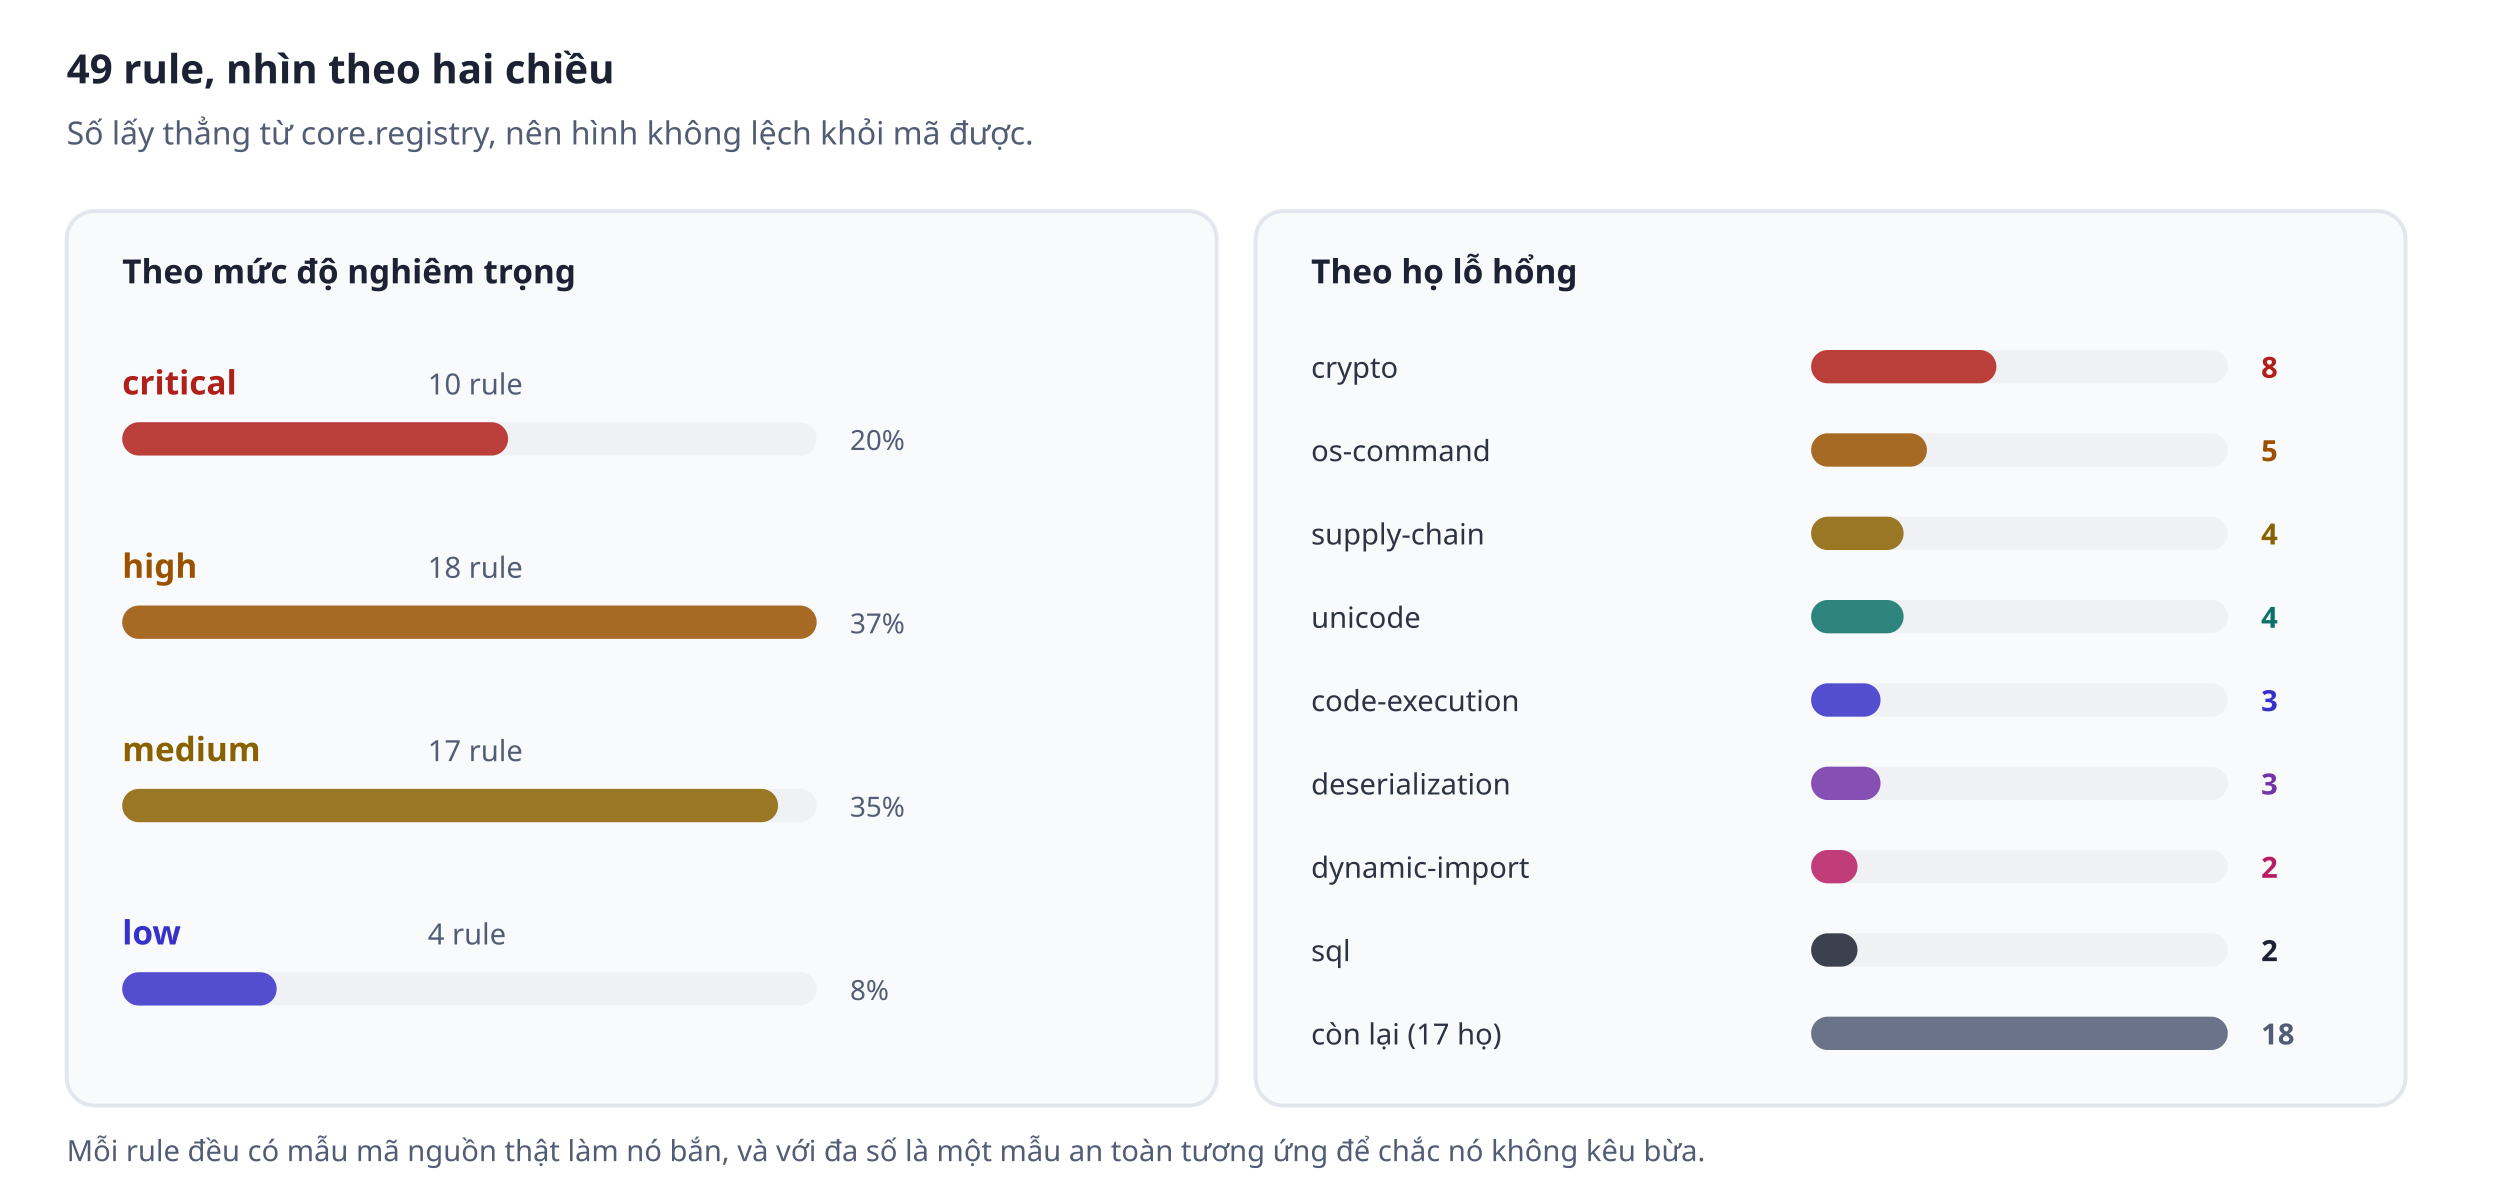
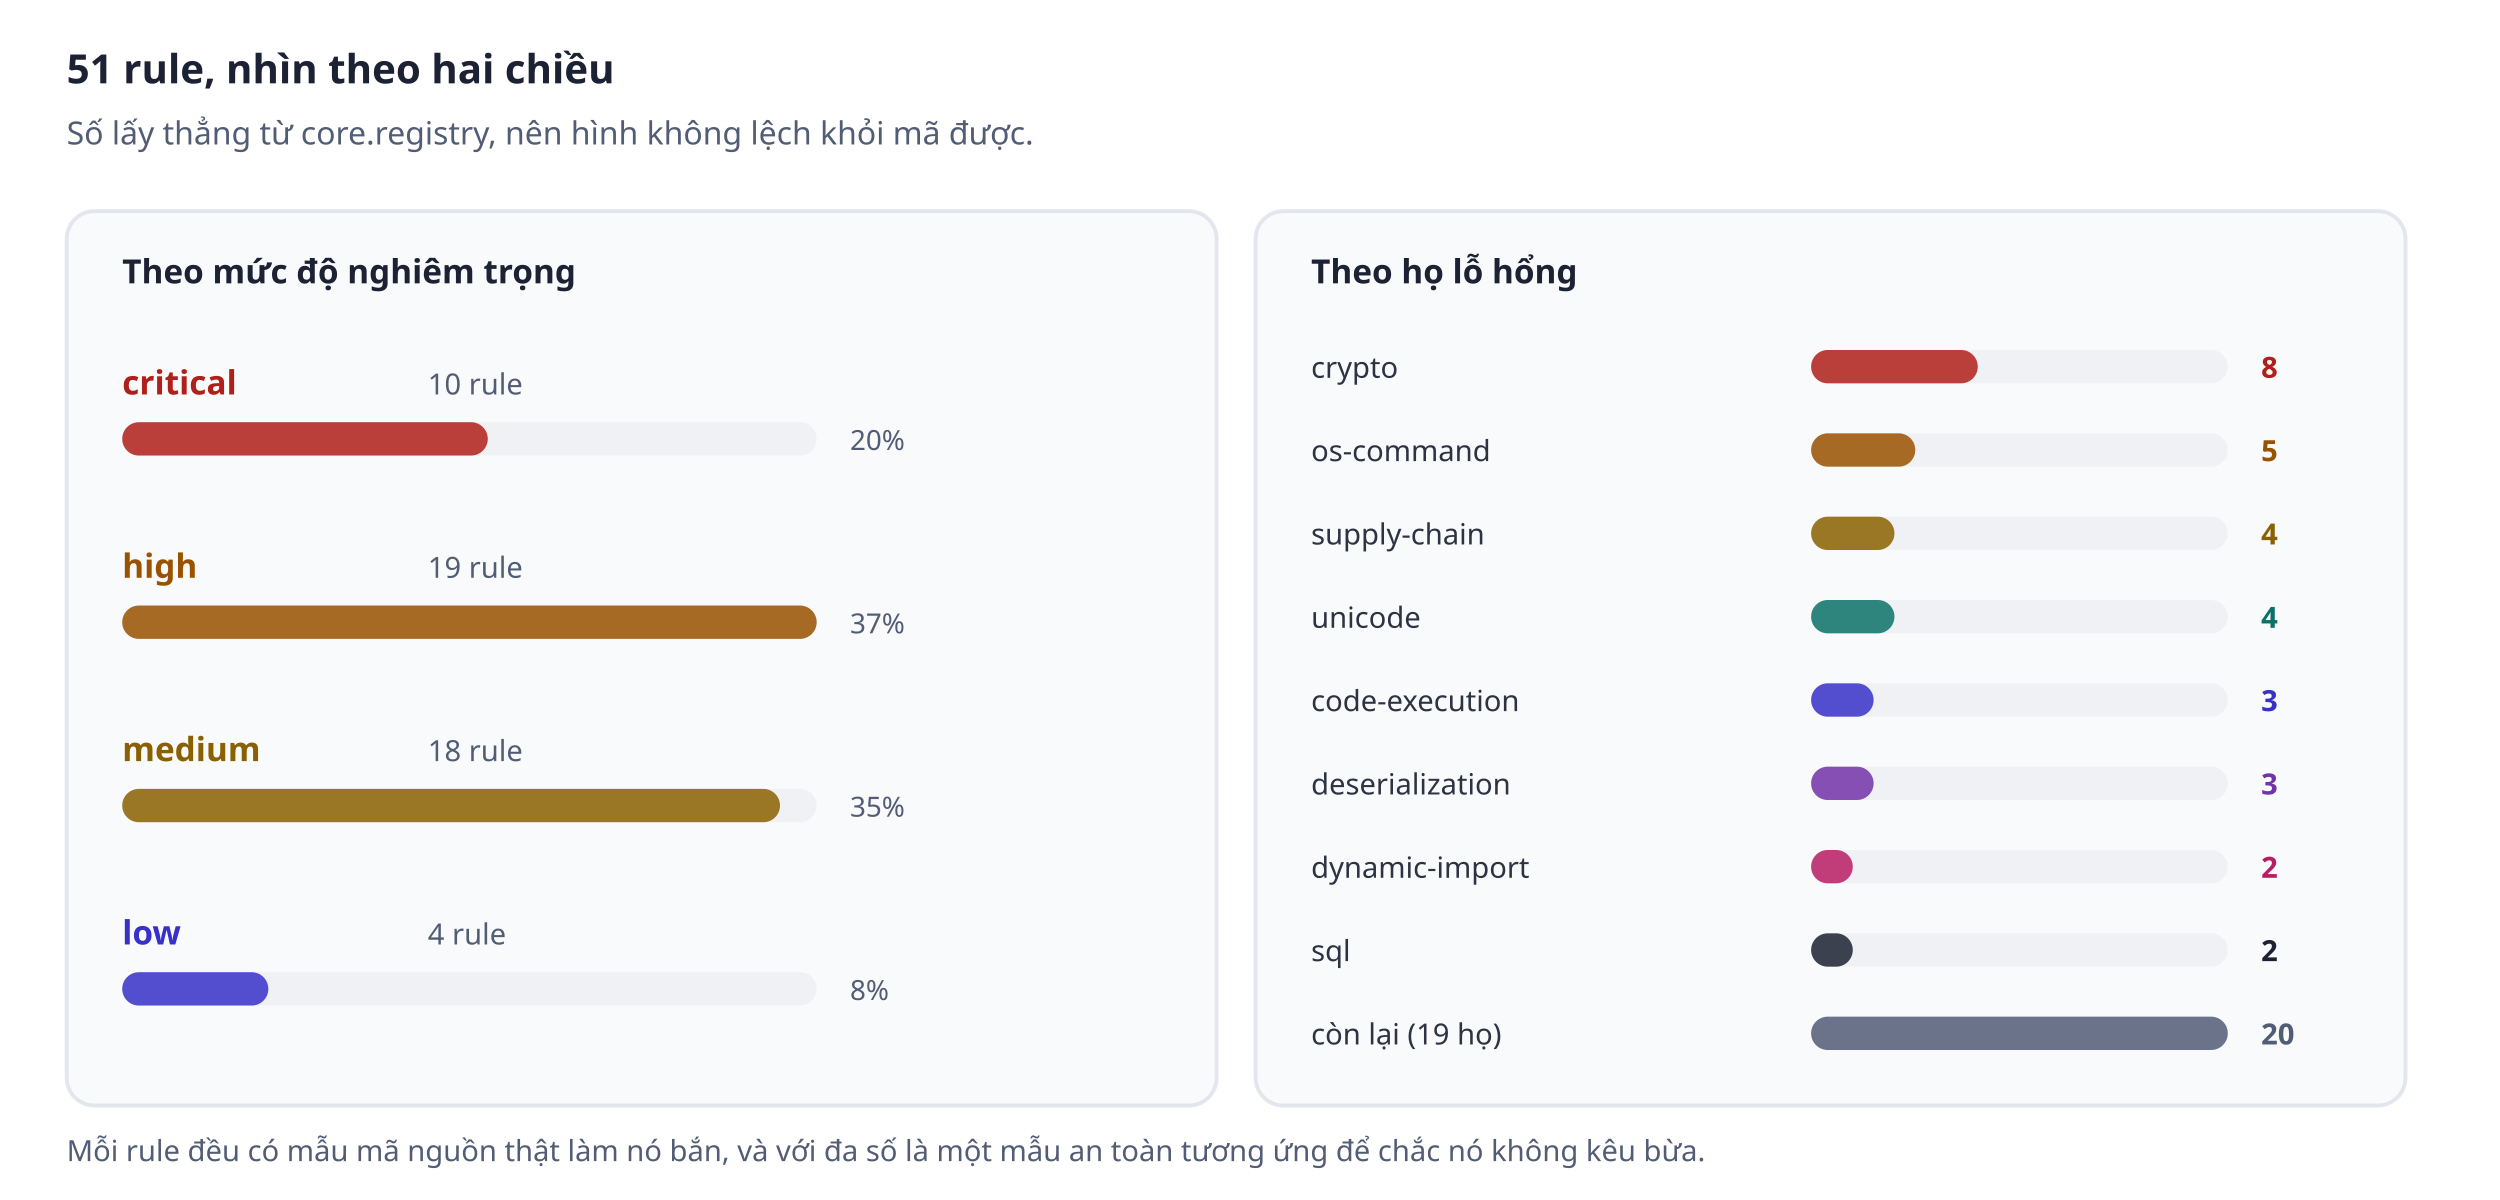
<svg xmlns="http://www.w3.org/2000/svg" viewBox="0 0 900 432" width="900" height="432" role="img">
  <defs>
    <marker id="alight" viewBox="0 0 10 10" refX="9" refY="5" markerWidth="6" markerHeight="6" orient="auto-start-reverse">
      <path d="M 0 0 L 10 5 L 0 10 z" fill="#525d75" opacity="0.75" />
    </marker>
  </defs>
-   <text x="24" y="30" font-family="Segoe UI, system-ui, -apple-system, sans-serif" font-size="14.5" fill="#1c2233" text-anchor="start" font-weight="700">49 rule, nhìn theo hai chiều</text>
+   <text x="24" y="30" font-family="Segoe UI, system-ui, -apple-system, sans-serif" font-size="14.5" fill="#1c2233" text-anchor="start" font-weight="700">51 rule, nhìn theo hai chiều</text>
  <text x="24" y="52" font-family="Segoe UI, system-ui, -apple-system, sans-serif" font-size="11.5" fill="#525d75" text-anchor="start" font-weight="400">Số lấy thẳng từ core.registry, nên hình không lệch khỏi mã được.</text>
  <rect x="24" y="76" width="414" height="322" rx="10" fill="#c9cfdd" opacity="0.11" />
  <rect x="24" y="76" width="414" height="322" rx="10" fill="none" stroke="#c9cfdd" stroke-width="1.4" opacity="0.50" />
  <text x="44" y="102" font-family="Segoe UI, system-ui, -apple-system, sans-serif" font-size="12" fill="#1c2233" text-anchor="start" font-weight="700">Theo mức độ nghiêm trọng</text>
  <text x="44" y="142" font-family="Segoe UI, system-ui, -apple-system, sans-serif" font-size="12" fill="#b0201a" text-anchor="start" font-weight="700">critical</text>
  <text x="154" y="142" font-family="Segoe UI, system-ui, -apple-system, sans-serif" font-size="10.5" fill="#525d75" text-anchor="start" font-weight="400">10 rule</text>
  <rect x="44" y="152" width="250" height="12" rx="6.0" fill="#c9cfdd" opacity="0.20" />
-   <rect x="44" y="152" width="138.9" height="12" rx="6" fill="#b0201a" opacity="0.85" />
+   <rect x="44" y="152" width="131.6" height="12" rx="6" fill="#b0201a" opacity="0.85" />
  <text x="306" y="162" font-family="Segoe UI, system-ui, -apple-system, sans-serif" font-size="10" fill="#525d75" text-anchor="start" font-weight="400">20%</text>
  <text x="44" y="208" font-family="Segoe UI, system-ui, -apple-system, sans-serif" font-size="12" fill="#9a5200" text-anchor="start" font-weight="700">high</text>
-   <text x="154" y="208" font-family="Segoe UI, system-ui, -apple-system, sans-serif" font-size="10.5" fill="#525d75" text-anchor="start" font-weight="400">18 rule</text>
+   <text x="154" y="208" font-family="Segoe UI, system-ui, -apple-system, sans-serif" font-size="10.5" fill="#525d75" text-anchor="start" font-weight="400">19 rule</text>
  <rect x="44" y="218" width="250" height="12" rx="6.0" fill="#c9cfdd" opacity="0.20" />
  <rect x="44" y="218" width="250" height="12" rx="6" fill="#9a5200" opacity="0.85" />
  <text x="306" y="228" font-family="Segoe UI, system-ui, -apple-system, sans-serif" font-size="10" fill="#525d75" text-anchor="start" font-weight="400">37%</text>
  <text x="44" y="274" font-family="Segoe UI, system-ui, -apple-system, sans-serif" font-size="12" fill="#8a6100" text-anchor="start" font-weight="700">medium</text>
-   <text x="154" y="274" font-family="Segoe UI, system-ui, -apple-system, sans-serif" font-size="10.5" fill="#525d75" text-anchor="start" font-weight="400">17 rule</text>
+   <text x="154" y="274" font-family="Segoe UI, system-ui, -apple-system, sans-serif" font-size="10.5" fill="#525d75" text-anchor="start" font-weight="400">18 rule</text>
  <rect x="44" y="284" width="250" height="12" rx="6.0" fill="#c9cfdd" opacity="0.20" />
-   <rect x="44" y="284" width="236.1" height="12" rx="6" fill="#8a6100" opacity="0.85" />
+   <rect x="44" y="284" width="236.8" height="12" rx="6" fill="#8a6100" opacity="0.85" />
  <text x="306" y="294" font-family="Segoe UI, system-ui, -apple-system, sans-serif" font-size="10" fill="#525d75" text-anchor="start" font-weight="400">35%</text>
  <text x="44" y="340" font-family="Segoe UI, system-ui, -apple-system, sans-serif" font-size="12" fill="#3730c9" text-anchor="start" font-weight="700">low</text>
  <text x="154" y="340" font-family="Segoe UI, system-ui, -apple-system, sans-serif" font-size="10.5" fill="#525d75" text-anchor="start" font-weight="400">4 rule</text>
  <rect x="44" y="350" width="250" height="12" rx="6.0" fill="#c9cfdd" opacity="0.20" />
-   <rect x="44" y="350" width="55.6" height="12" rx="6" fill="#3730c9" opacity="0.85" />
+   <rect x="44" y="350" width="52.6" height="12" rx="6" fill="#3730c9" opacity="0.85" />
  <text x="306" y="360" font-family="Segoe UI, system-ui, -apple-system, sans-serif" font-size="10" fill="#525d75" text-anchor="start" font-weight="400">8%</text>
  <rect x="452" y="76" width="414" height="322" rx="10" fill="#c9cfdd" opacity="0.11" />
  <rect x="452" y="76" width="414" height="322" rx="10" fill="none" stroke="#c9cfdd" stroke-width="1.4" opacity="0.50" />
  <text x="472" y="102" font-family="Segoe UI, system-ui, -apple-system, sans-serif" font-size="12" fill="#1c2233" text-anchor="start" font-weight="700">Theo họ lỗ hổng</text>
  <text x="472" y="136" font-family="Segoe UI, system-ui, -apple-system, sans-serif" font-size="10.5" fill="#1c2233" text-anchor="start" font-weight="400" opacity="0.92">crypto</text>
  <rect x="652" y="126" width="150" height="12" rx="6.0" fill="#c9cfdd" opacity="0.20" />
-   <rect x="652" y="126" width="66.7" height="12" rx="6" fill="#b0201a" opacity="0.85" />
+   <rect x="652" y="126" width="60" height="12" rx="6" fill="#b0201a" opacity="0.85" />
  <text x="814" y="136" font-family="Segoe UI, system-ui, -apple-system, sans-serif" font-size="10.5" fill="#b0201a" text-anchor="start" font-weight="700">8</text>
  <text x="472" y="166" font-family="Segoe UI, system-ui, -apple-system, sans-serif" font-size="10.5" fill="#1c2233" text-anchor="start" font-weight="400" opacity="0.92">os-command</text>
  <rect x="652" y="156" width="150" height="12" rx="6.0" fill="#c9cfdd" opacity="0.20" />
-   <rect x="652" y="156" width="41.7" height="12" rx="6" fill="#9a5200" opacity="0.85" />
+   <rect x="652" y="156" width="37.5" height="12" rx="6" fill="#9a5200" opacity="0.85" />
  <text x="814" y="166" font-family="Segoe UI, system-ui, -apple-system, sans-serif" font-size="10.5" fill="#9a5200" text-anchor="start" font-weight="700">5</text>
  <text x="472" y="196" font-family="Segoe UI, system-ui, -apple-system, sans-serif" font-size="10.5" fill="#1c2233" text-anchor="start" font-weight="400" opacity="0.92">supply-chain</text>
  <rect x="652" y="186" width="150" height="12" rx="6.0" fill="#c9cfdd" opacity="0.20" />
-   <rect x="652" y="186" width="33.3" height="12" rx="6" fill="#8a6100" opacity="0.85" />
+   <rect x="652" y="186" width="30" height="12" rx="6" fill="#8a6100" opacity="0.85" />
  <text x="814" y="196" font-family="Segoe UI, system-ui, -apple-system, sans-serif" font-size="10.5" fill="#8a6100" text-anchor="start" font-weight="700">4</text>
  <text x="472" y="226" font-family="Segoe UI, system-ui, -apple-system, sans-serif" font-size="10.5" fill="#1c2233" text-anchor="start" font-weight="400" opacity="0.92">unicode</text>
  <rect x="652" y="216" width="150" height="12" rx="6.0" fill="#c9cfdd" opacity="0.20" />
-   <rect x="652" y="216" width="33.3" height="12" rx="6" fill="#0c7268" opacity="0.85" />
+   <rect x="652" y="216" width="30" height="12" rx="6" fill="#0c7268" opacity="0.85" />
  <text x="814" y="226" font-family="Segoe UI, system-ui, -apple-system, sans-serif" font-size="10.5" fill="#0c7268" text-anchor="start" font-weight="700">4</text>
  <text x="472" y="256" font-family="Segoe UI, system-ui, -apple-system, sans-serif" font-size="10.5" fill="#1c2233" text-anchor="start" font-weight="400" opacity="0.92">code-execution</text>
  <rect x="652" y="246" width="150" height="12" rx="6.0" fill="#c9cfdd" opacity="0.20" />
-   <rect x="652" y="246" width="25" height="12" rx="6" fill="#3730c9" opacity="0.85" />
+   <rect x="652" y="246" width="22.5" height="12" rx="6" fill="#3730c9" opacity="0.85" />
  <text x="814" y="256" font-family="Segoe UI, system-ui, -apple-system, sans-serif" font-size="10.5" fill="#3730c9" text-anchor="start" font-weight="700">3</text>
  <text x="472" y="286" font-family="Segoe UI, system-ui, -apple-system, sans-serif" font-size="10.5" fill="#1c2233" text-anchor="start" font-weight="400" opacity="0.92">deserialization</text>
  <rect x="652" y="276" width="150" height="12" rx="6.0" fill="#c9cfdd" opacity="0.20" />
-   <rect x="652" y="276" width="25" height="12" rx="6" fill="#7233a8" opacity="0.85" />
+   <rect x="652" y="276" width="22.5" height="12" rx="6" fill="#7233a8" opacity="0.85" />
  <text x="814" y="286" font-family="Segoe UI, system-ui, -apple-system, sans-serif" font-size="10.5" fill="#7233a8" text-anchor="start" font-weight="700">3</text>
  <text x="472" y="316" font-family="Segoe UI, system-ui, -apple-system, sans-serif" font-size="10.5" fill="#1c2233" text-anchor="start" font-weight="400" opacity="0.92">dynamic-import</text>
  <rect x="652" y="306" width="150" height="12" rx="6.0" fill="#c9cfdd" opacity="0.20" />
-   <rect x="652" y="306" width="16.7" height="12" rx="6" fill="#b81d63" opacity="0.85" />
+   <rect x="652" y="306" width="15" height="12" rx="6" fill="#b81d63" opacity="0.85" />
  <text x="814" y="316" font-family="Segoe UI, system-ui, -apple-system, sans-serif" font-size="10.5" fill="#b81d63" text-anchor="start" font-weight="700">2</text>
  <text x="472" y="346" font-family="Segoe UI, system-ui, -apple-system, sans-serif" font-size="10.5" fill="#1c2233" text-anchor="start" font-weight="400" opacity="0.92">sql</text>
  <rect x="652" y="336" width="150" height="12" rx="6.0" fill="#c9cfdd" opacity="0.20" />
-   <rect x="652" y="336" width="16.7" height="12" rx="6" fill="#1c2233" opacity="0.85" />
+   <rect x="652" y="336" width="15" height="12" rx="6" fill="#1c2233" opacity="0.85" />
  <text x="814" y="346" font-family="Segoe UI, system-ui, -apple-system, sans-serif" font-size="10.5" fill="#1c2233" text-anchor="start" font-weight="700">2</text>
-   <text x="472" y="376" font-family="Segoe UI, system-ui, -apple-system, sans-serif" font-size="10.5" fill="#1c2233" text-anchor="start" font-weight="400" opacity="0.92">còn lại (17 họ)</text>
+   <text x="472" y="376" font-family="Segoe UI, system-ui, -apple-system, sans-serif" font-size="10.5" fill="#1c2233" text-anchor="start" font-weight="400" opacity="0.92">còn lại (19 họ)</text>
  <rect x="652" y="366" width="150" height="12" rx="6.0" fill="#c9cfdd" opacity="0.20" />
  <rect x="652" y="366" width="150" height="12" rx="6" fill="#525d75" opacity="0.85" />
-   <text x="814" y="376" font-family="Segoe UI, system-ui, -apple-system, sans-serif" font-size="10.5" fill="#525d75" text-anchor="start" font-weight="700">18</text>
+   <text x="814" y="376" font-family="Segoe UI, system-ui, -apple-system, sans-serif" font-size="10.5" fill="#525d75" text-anchor="start" font-weight="700">20</text>
  <text x="24" y="418" font-family="Segoe UI, system-ui, -apple-system, sans-serif" font-size="10.5" fill="#525d75" text-anchor="start" font-weight="400">Mỗi rule đều có mẫu mã nguồn thật làm nó bắn, và với đa số là một mẫu an toàn tương ứng để chắc nó không kêu bừa.</text>
</svg>
